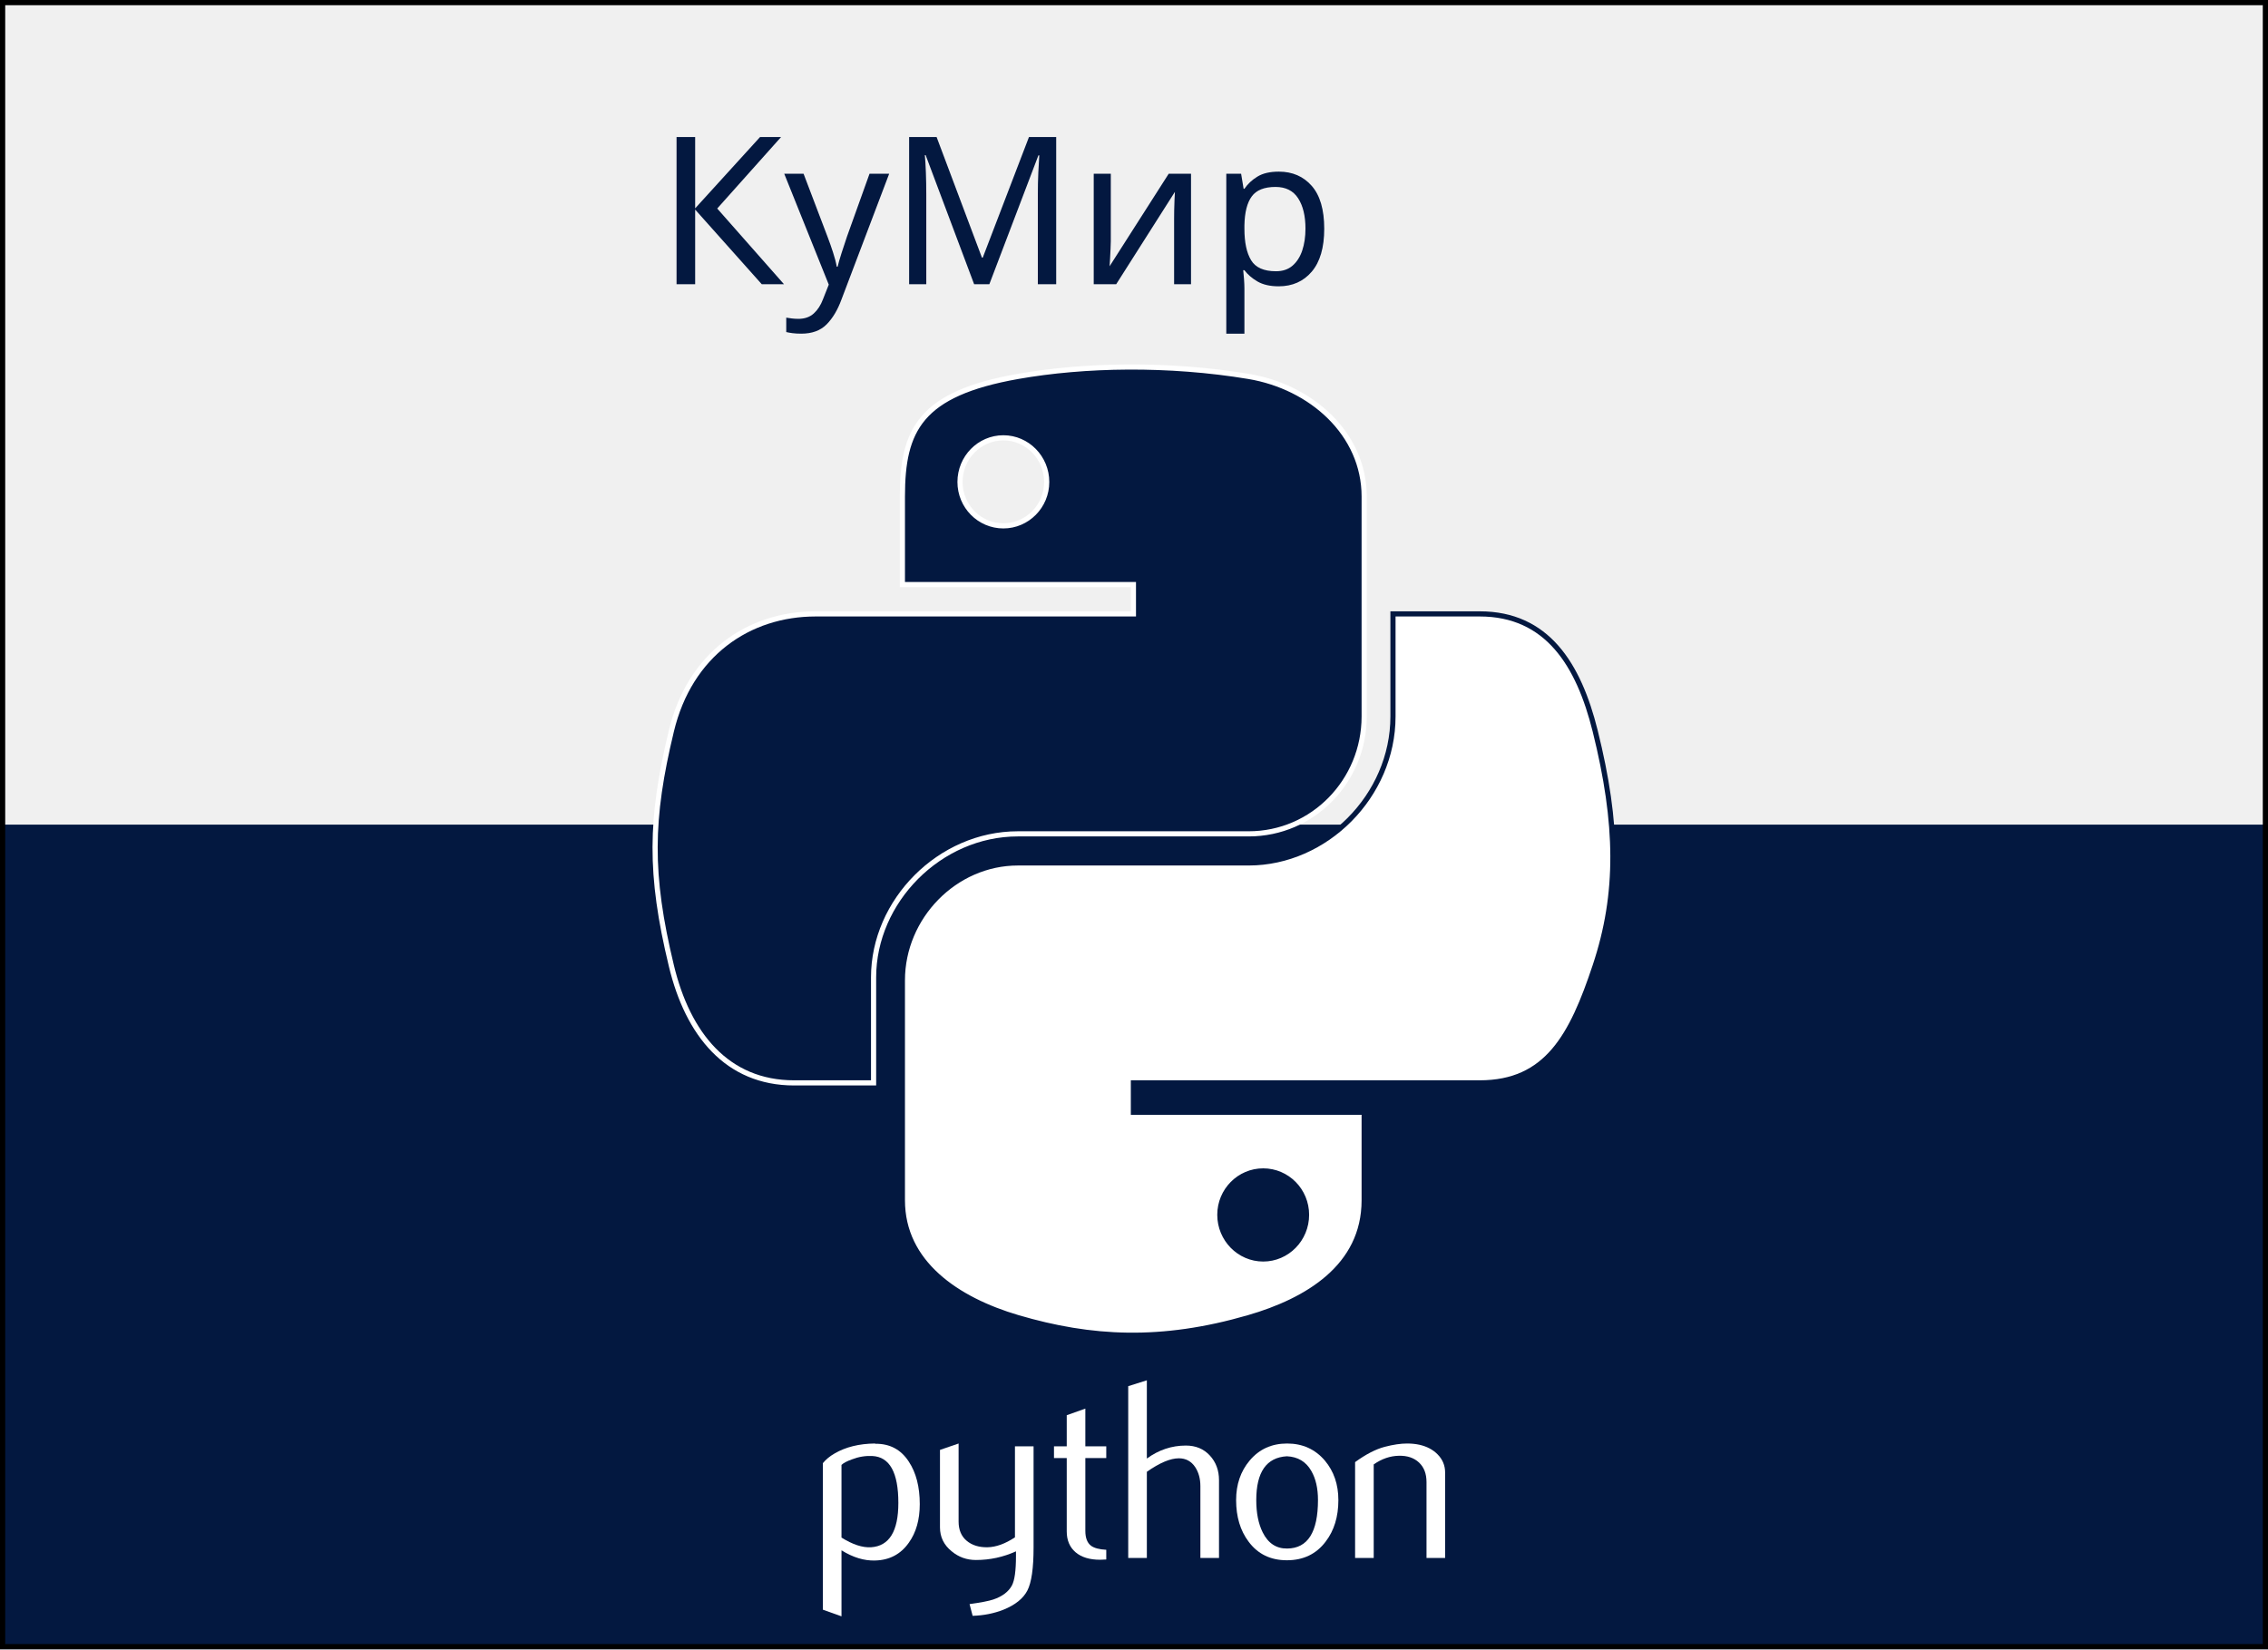
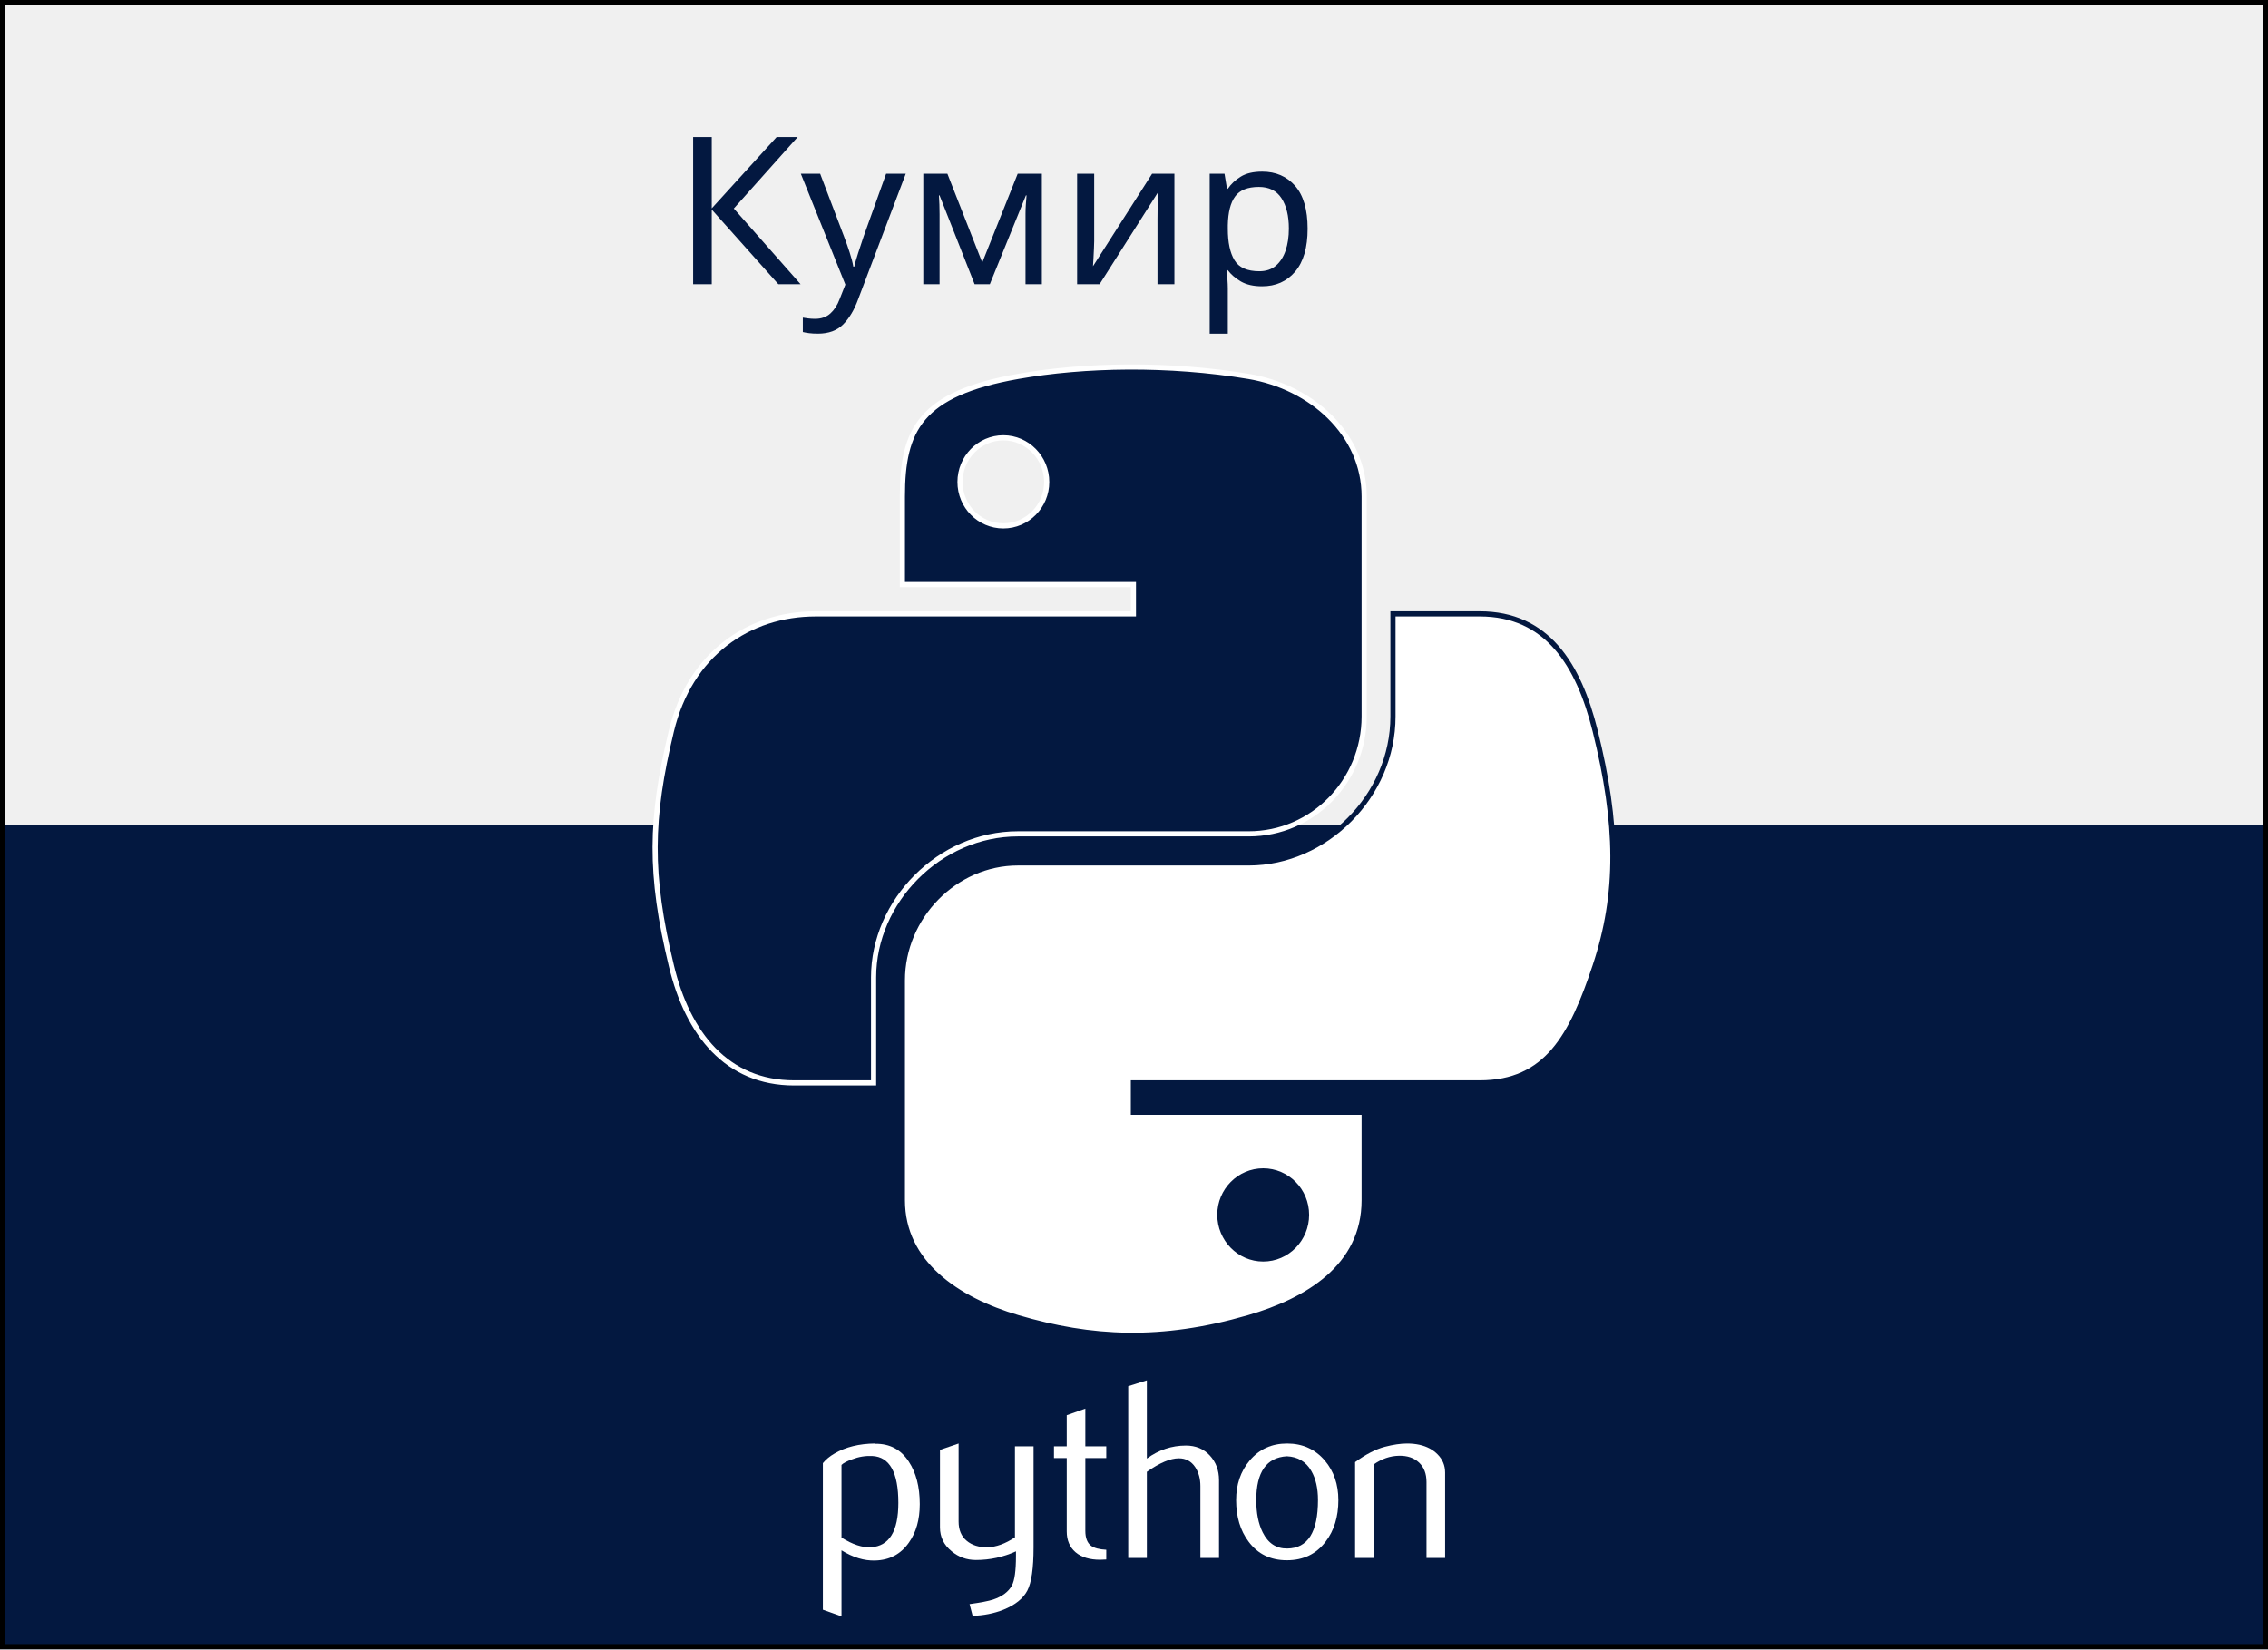
<svg xmlns="http://www.w3.org/2000/svg" xmlns:xlink="http://www.w3.org/1999/xlink" width="440" height="320" id="svg2" version="1.1">
  <defs id="defs4">
    <linearGradient xlink:href="#linearGradient4689" id="linearGradient1478" gradientUnits="userSpaceOnUse" gradientTransform="matrix(0.562541,0,0,0.567972,-9.399749,-5.305317)" x1="26.649" y1="20.604" x2="135.665" y2="114.398" />
    <linearGradient id="linearGradient4689">
      <stop style="stop-color:#5a9fd4;stop-opacity:1;" offset="0" id="stop4691" />
      <stop style="stop-color:#306998;stop-opacity:1;" offset="1" id="stop4693" />
    </linearGradient>
    <linearGradient xlink:href="#linearGradient4671" id="linearGradient1475" gradientUnits="userSpaceOnUse" gradientTransform="matrix(0.562541,0,0,0.567972,-9.399749,-5.305317)" x1="150.961" y1="192.352" x2="112.031" y2="137.273" />
    <linearGradient id="linearGradient4671">
      <stop style="stop-color:#ffd43b;stop-opacity:1;" offset="0" id="stop4673" />
      <stop style="stop-color:#ffe873;stop-opacity:1" offset="1" id="stop4675" />
    </linearGradient>
    <linearGradient y2="137.273" x2="112.031" y1="192.352" x1="150.961" gradientTransform="matrix(0.562541,0,0,0.567972,-9.399749,-5.305317)" gradientUnits="userSpaceOnUse" id="linearGradient3152" xlink:href="#linearGradient4671" />
  </defs>
  <g id="layer1" transform="translate(0,-732.3622)">
    <rect style="fill:#031840;fill-opacity:1;stroke:none" id="rect3160-8" width="440" height="160" x="0" y="892.362" />
    <text xml:space="preserve" style="font-size:40px;font-style:normal;font-weight:normal;text-align:center;line-height:125%;letter-spacing:0px;word-spacing:0px;text-anchor:middle;fill:#031840;fill-opacity:1;stroke:none;font-family:Sans" x="219.238" y="787.505" id="text3152">
-       <tspan id="tspan3154" x="219.238" y="787.505" style="fill:#031840;fill-opacity:1">КуМир</tspan>
+       <tspan id="tspan3154" x="219.238" y="787.505" style="fill:#031840;fill-opacity:1">Кумир</tspan>
    </text>
    <rect style="fill:none;stroke:#000000;stroke-width:1.01;stroke-miterlimit:4;stroke-opacity:1;stroke-dasharray:none;stroke-dashoffset:0" id="rect3160" width="438.99" height="318.99" x="0.505" y="732.867" />
    <g id="g4539" transform="matrix(0.4054971,0,0,0.4054971,142.9556,608.5116)" style="fill:#ffffff">
      <path d="m 77.26,1024.56 c 0,-14.562 -4.152,-22.038 -12.457,-22.448 -3.304,-0.156 -6.531,0.37 -9.669,1.589 -2.505,0.897 -4.191,1.784 -5.078,2.68 l 0,34.758 c 5.312,3.334 10.03,4.883 14.143,4.64 8.704,-0.575 13.061,-7.642 13.061,-21.22 z m 10.244,0.604 c 0,7.398 -1.735,13.539 -5.224,18.422 -3.889,5.527 -9.279,8.373 -16.17,8.529 -5.195,0.166 -10.546,-1.462 -16.053,-4.874 l 0,31.59 -8.909,-3.178 0,-70.121 c 1.462,-1.793 3.343,-3.333 5.624,-4.64 5.302,-3.09 11.745,-4.679 19.328,-4.757 l 0.127,0.127 c 6.93,-0.088 12.272,2.758 16.024,8.529 3.499,5.293 5.254,12.077 5.254,20.372 z" style="fill:#ffffff;fill-opacity:1" id="path46" />
      <path d="m 141.952,1045.897 c 0,9.923 -0.994,16.794 -2.983,20.615 -1.998,3.821 -5.8,6.872 -11.414,9.143 -4.552,1.794 -9.474,2.768 -14.757,2.934 l -1.472,-5.614 c 5.371,-0.731 9.153,-1.462 11.346,-2.193 4.318,-1.462 7.281,-3.704 8.909,-6.706 1.306,-2.446 1.949,-7.115 1.949,-14.026 l 0,-2.32 c -6.092,2.768 -12.476,4.143 -19.153,4.143 -4.386,0 -8.256,-1.374 -11.589,-4.143 -3.743,-3.012 -5.614,-6.833 -5.614,-11.463 l 0,-37.078 8.909,-3.051 0,37.322 c 0,3.987 1.287,7.057 3.86,9.211 2.573,2.154 5.907,3.187 9.991,3.109 4.084,-0.088 8.46,-1.667 13.11,-4.757 l 0,-43.54 8.909,0 0,48.414 z" style="fill:#ffffff;fill-opacity:1" id="path48" />
      <path d="m 176.729,1051.628 c -1.062,0.088 -2.037,0.127 -2.934,0.127 -5.039,0 -8.967,-1.199 -11.774,-3.606 -2.797,-2.408 -4.201,-5.731 -4.201,-9.971 l 0,-35.09 -6.102,0 0,-5.605 6.102,0 0,-14.884 8.899,-3.168 0,18.052 10.01,0 0,5.605 -10.01,0 0,34.846 c 0,3.343 0.897,5.712 2.69,7.096 1.54,1.14 3.987,1.794 7.32,1.959 l 0,4.64 z" style="fill:#ffffff;fill-opacity:1" id="path50" />
      <path d="m 230.67,1050.897 -8.909,0 0,-34.388 c 0,-3.499 -0.819,-6.511 -2.447,-9.026 -1.881,-2.846 -4.493,-4.269 -7.846,-4.269 -4.084,0 -9.192,2.154 -15.322,6.462 l 0,41.221 -8.909,0 0,-82.197 8.909,-2.807 0,37.439 c 5.692,-4.143 11.911,-6.219 18.666,-6.219 4.718,0 8.538,1.589 11.463,4.757 2.934,3.168 4.396,7.115 4.396,11.833 l 0,37.195 0,0 z" style="fill:#ffffff;fill-opacity:1" id="path52" />
      <path d="m 278.021,1023.157 c 0,-5.595 -1.062,-10.215 -3.178,-13.87 -2.515,-4.455 -6.423,-6.803 -11.706,-7.047 -9.767,0.565 -14.64,7.564 -14.64,20.976 0,6.151 1.014,11.287 3.061,15.41 2.612,5.254 6.531,7.846 11.755,7.759 9.806,-0.078 14.708,-7.817 14.708,-23.227 z m 9.757,0.058 c 0,7.963 -2.037,14.591 -6.102,19.884 -4.474,5.926 -10.654,8.899 -18.539,8.899 -7.817,0 -13.909,-2.973 -18.305,-8.899 -3.987,-5.293 -5.975,-11.921 -5.975,-19.884 0,-7.486 2.154,-13.782 6.462,-18.909 4.552,-5.439 10.537,-8.168 17.935,-8.168 7.398,0 13.422,2.729 18.061,8.168 4.308,5.127 6.462,11.424 6.462,18.909 z" style="fill:#ffffff;fill-opacity:1" id="path54" />
      <path d="m 338.853,1050.897 -8.909,0 0,-36.337 c 0,-3.986 -1.199,-7.096 -3.597,-9.338 -2.398,-2.232 -5.595,-3.314 -9.581,-3.226 -4.23,0.078 -8.256,1.462 -12.077,4.143 l 0,44.759 -8.909,0 0,-45.86 c 5.127,-3.733 9.845,-6.17 14.153,-7.31 4.065,-1.062 7.651,-1.589 10.741,-1.589 2.115,0 4.104,0.205 5.975,0.614 3.499,0.809 6.345,2.31 8.538,4.513 2.447,2.437 3.665,5.361 3.665,8.782 l 0,40.85 z" style="fill:#ffffff;fill-opacity:1" id="path56" />
    </g>
    <g id="g4582" transform="translate(1.2756048e-5,0)">
      <path id="path1948" d="m 218.894,803.573 c -7.662,0.036 -14.979,0.689 -21.417,1.828 -18.966,3.351 -22.41,10.364 -22.41,23.298 l 0,17.081 44.819,0 0,5.694 -44.819,0 -16.82,0 c -13.026,0 -24.431,7.829 -27.999,22.723 -4.115,17.072 -4.298,27.725 0,45.55 3.186,13.269 10.794,22.723 23.82,22.723 l 15.41,0 0,-20.477 c 0,-14.793 12.799,-27.842 27.999,-27.842 l 44.767,0 c 12.462,0 22.41,-10.26 22.41,-22.775 l 0,-42.677 c 0,-12.146 -10.247,-21.27 -22.41,-23.298 -7.699,-1.282 -15.688,-1.864 -23.35,-1.828 z m -24.238,13.738 c 4.63,0 8.41,3.842 8.41,8.567 0,4.708 -3.781,8.515 -8.41,8.515 -4.646,0 -8.41,-3.807 -8.41,-8.515 0,-4.724 3.764,-8.567 8.41,-8.567 z" style="fill:#031840;fill-opacity:1;stroke:#ffffff;stroke-opacity:1" />
      <path id="path1950" d="m 270.242,851.474 0,19.902 c 0,15.43 -13.082,28.417 -27.999,28.417 l -44.767,0 c -12.262,0 -22.41,10.495 -22.41,22.775 l 0,42.677 c 0,12.146 10.562,19.291 22.41,22.775 14.187,4.172 27.792,4.926 44.767,0 11.283,-3.267 22.41,-9.842 22.41,-22.775 l 0,-17.081 -44.767,0 0,-5.694 44.767,0 22.41,0 c 13.026,0 17.88,-9.086 22.41,-22.723 4.679,-14.039 4.48,-27.541 0,-45.55 -3.219,-12.967 -9.367,-22.723 -22.41,-22.723 l -16.82,0 z m -25.178,108.078 c 4.646,10e-6 8.41,3.807 8.41,8.515 0,4.724 -3.764,8.567 -8.41,8.567 -4.63,0 -8.41,-3.842 -8.41,-8.567 0,-4.708 3.781,-8.515 8.41,-8.515 z" style="fill:#ffffff;fill-opacity:1;stroke:#031840;stroke-opacity:1" />
    </g>
  </g>
</svg>
